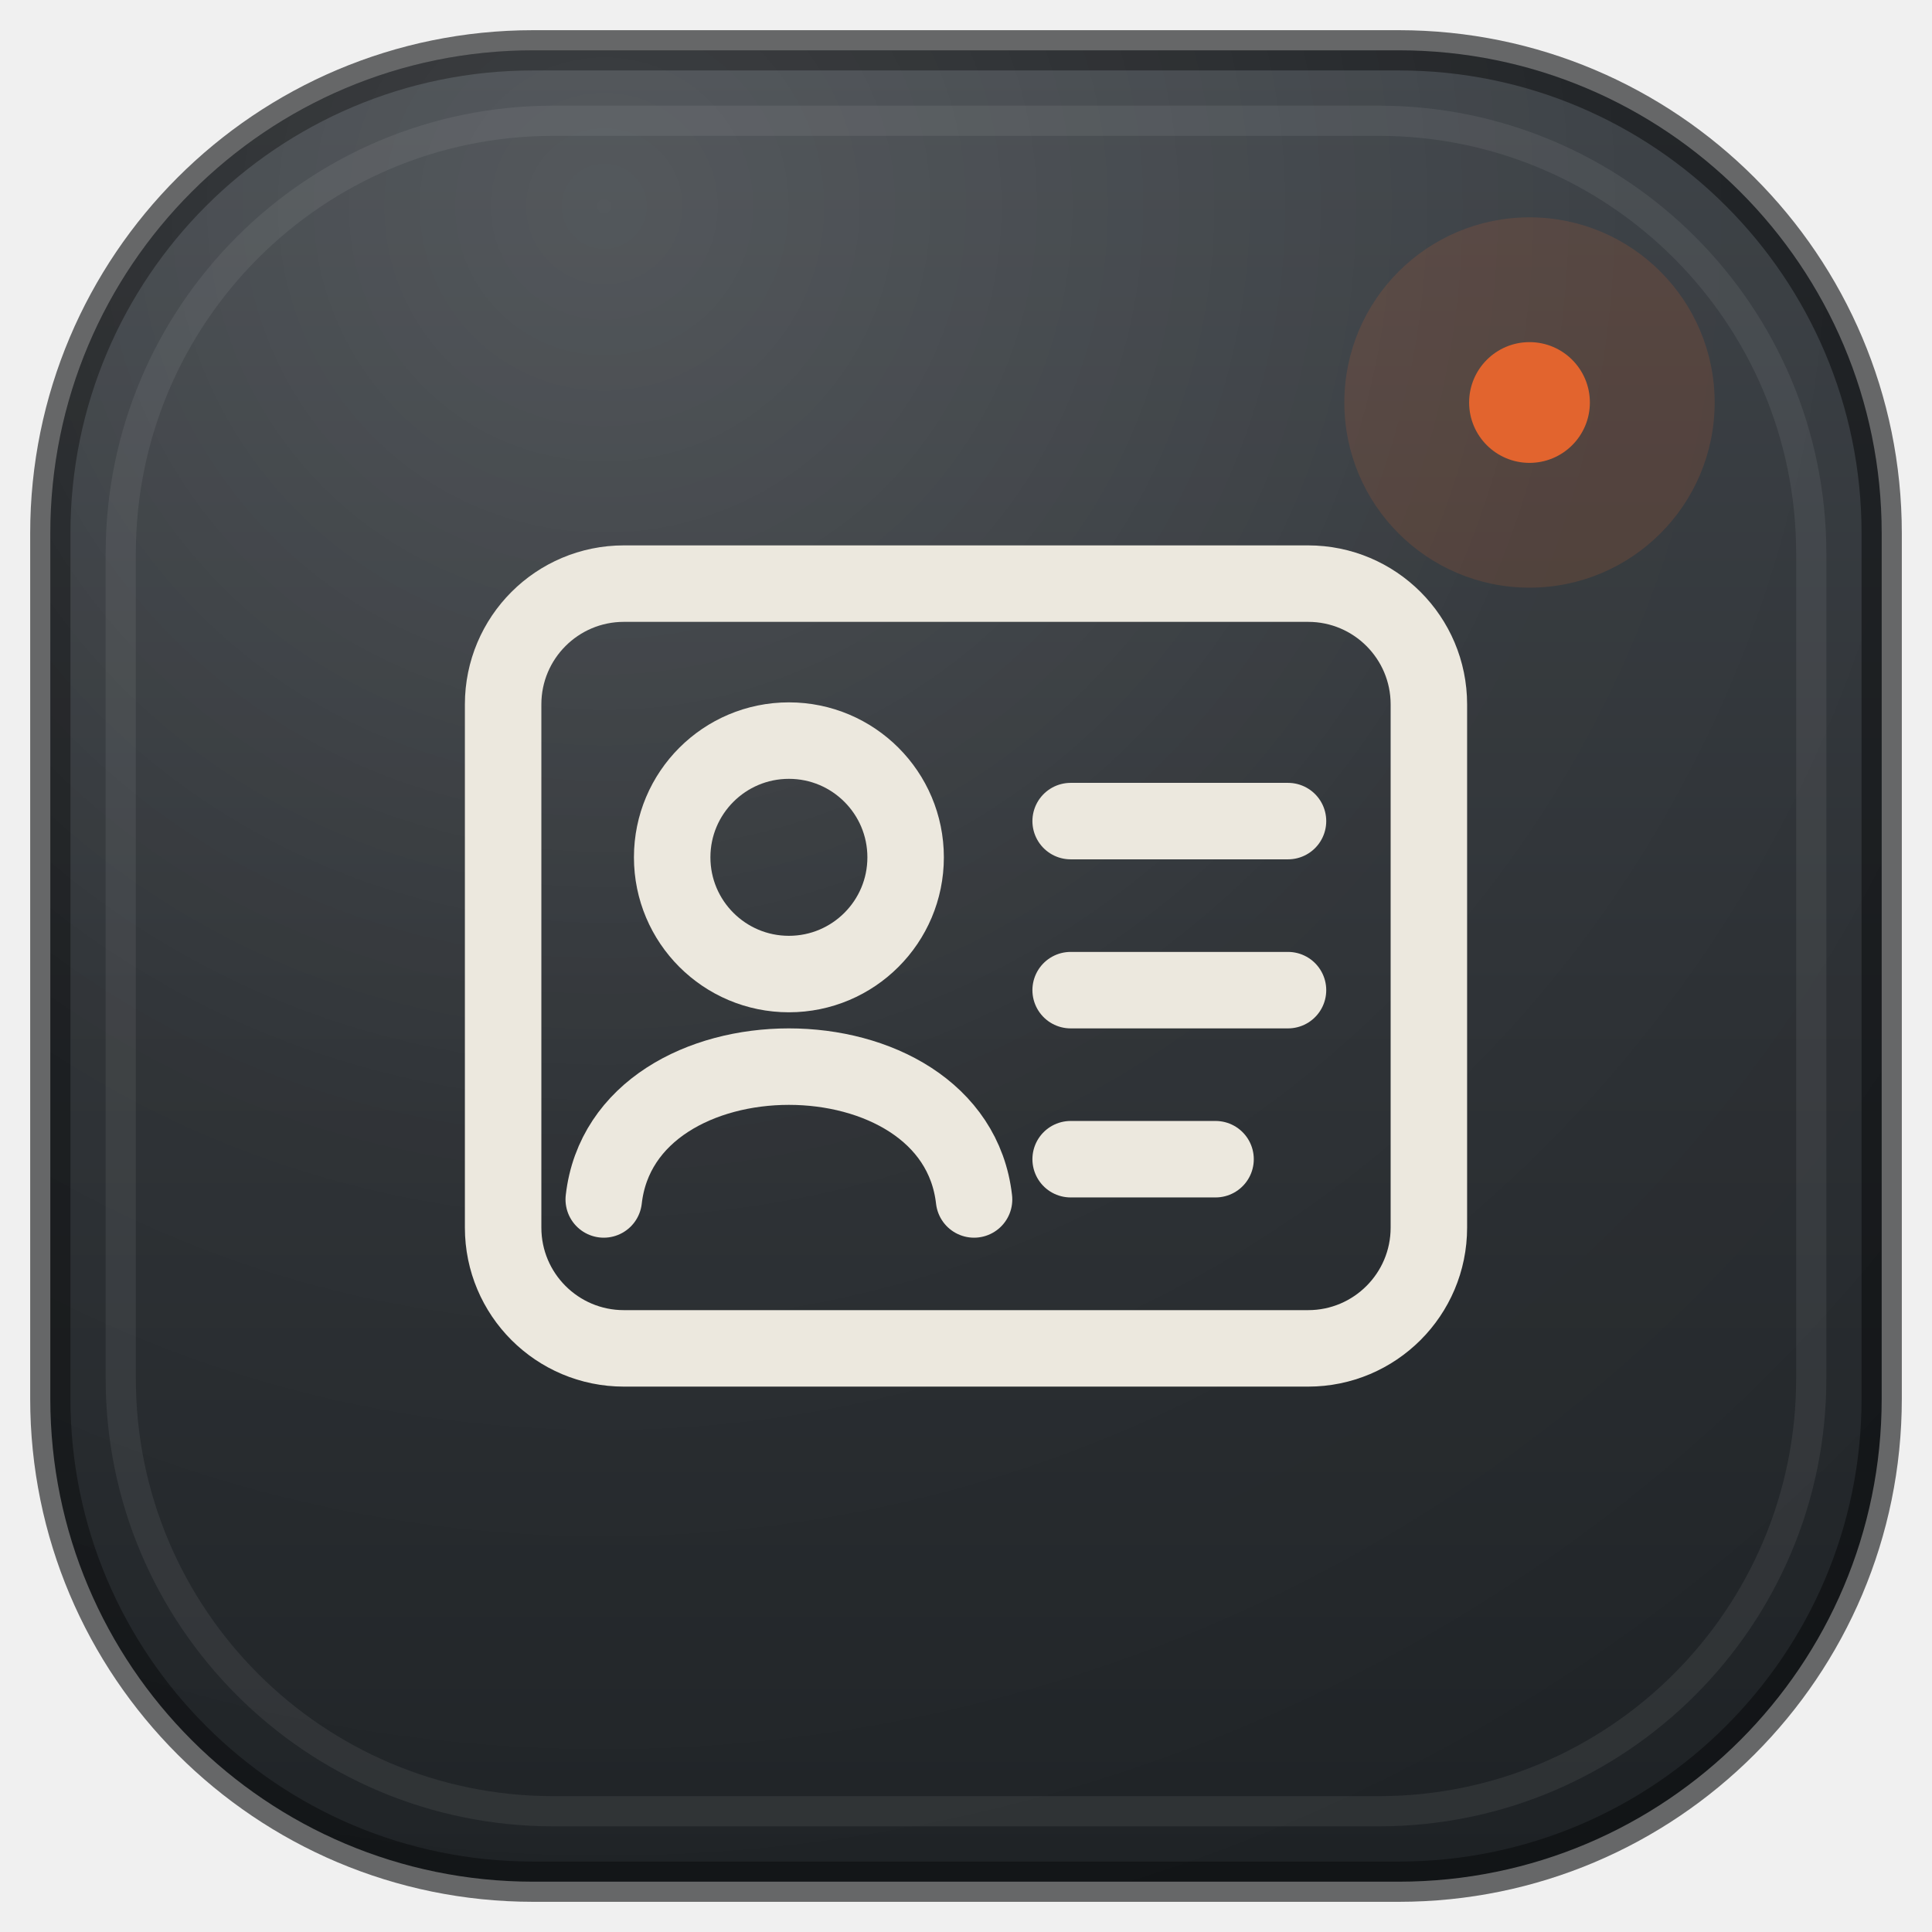
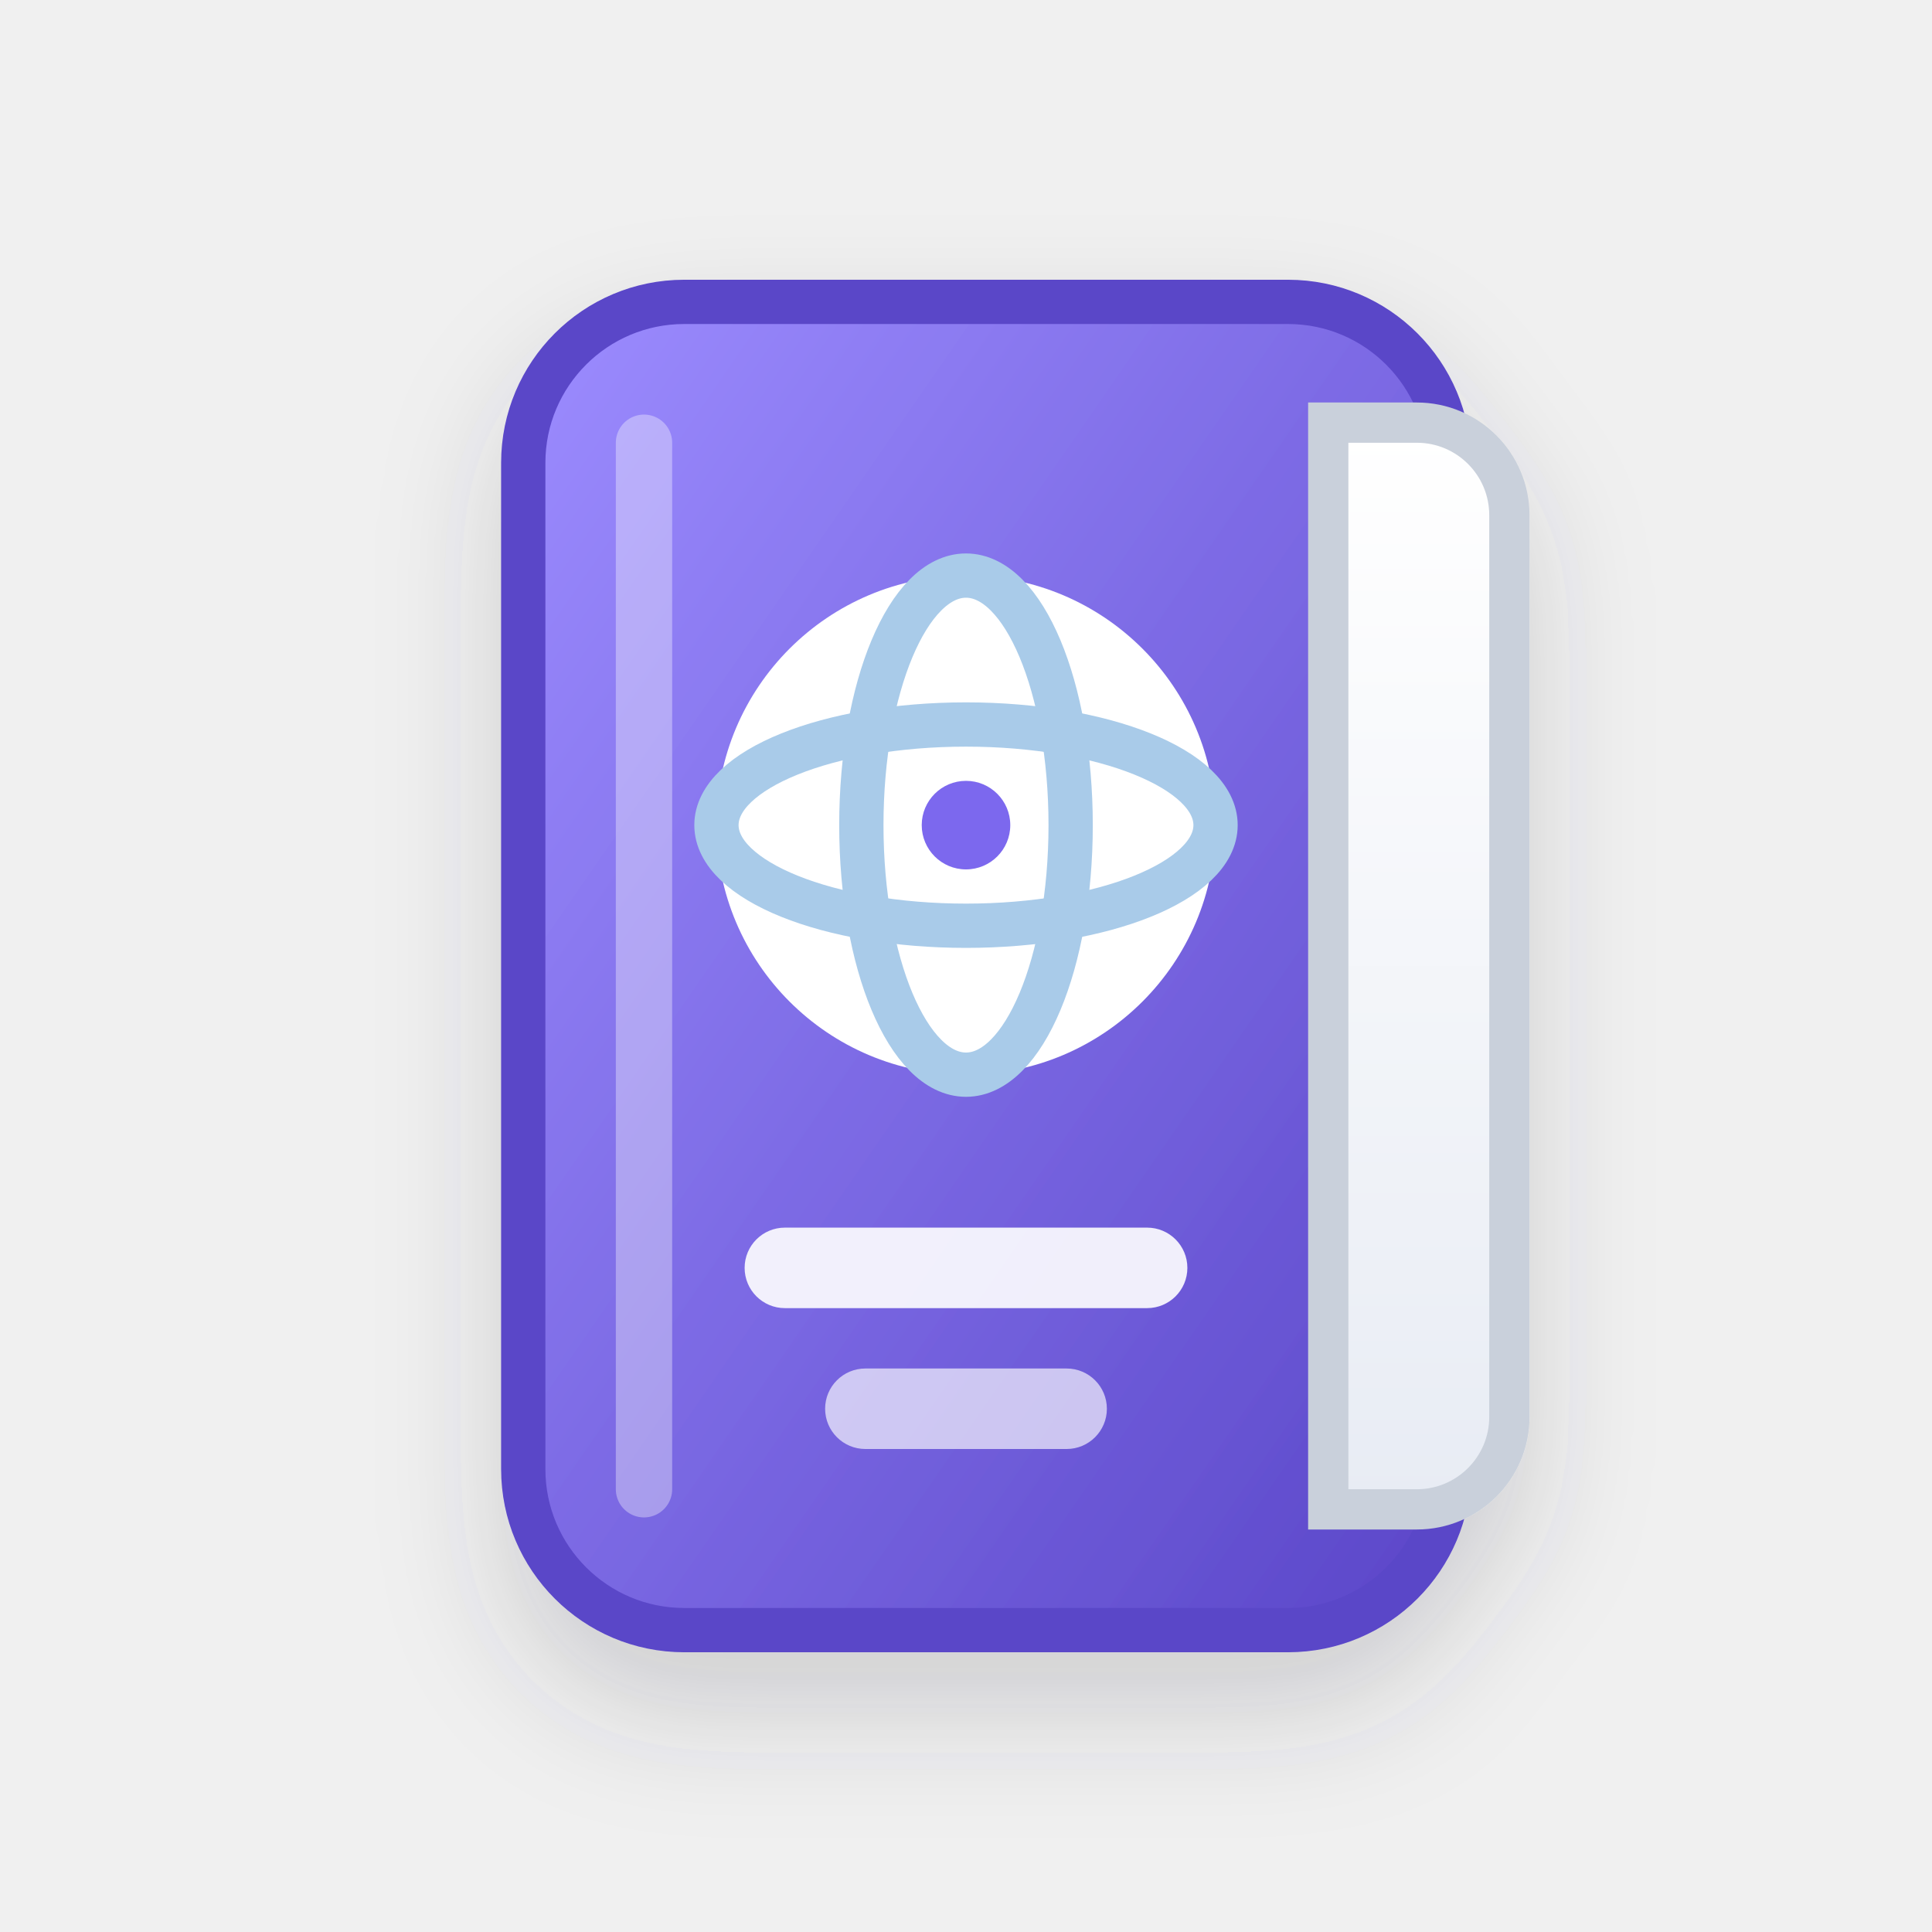
<svg xmlns="http://www.w3.org/2000/svg" width="48" height="48" viewBox="0 0 48 48">
  <defs>
-     <linearGradient id="plate" x1="0" y1="0" x2="0" y2="1">
-       <stop offset="0" stop-color="#3a3f44" />
-       <stop offset=".52" stop-color="#2a2e32" />
-       <stop offset="1" stop-color="#1e2225" />
+     <linearGradient id="w" x1="0" y1="0" x2="0" y2="1">
+       <stop offset="0" stop-color="#fff" />
+       <stop offset="1" stop-color="#e8ecf4" />
    </linearGradient>
-     <radialGradient id="sheen" cx=".3" cy=".08" r="1">
-       <stop offset="0" stop-color="#fff" stop-opacity=".14" />
-       <stop offset=".55" stop-color="#fff" stop-opacity=".03" />
-       <stop offset="1" stop-color="#fff" stop-opacity="0" />
-     </radialGradient>
+     <linearGradient id="a" x1="0" y1="0" x2="1" y2="1">
+       <stop offset="0" stop-color="#9c8cff" />
+       <stop offset="1" stop-color="#5a46c8" />
+     </linearGradient>
+     <filter id="ds" x="-25%" y="-25%" width="150%" height="150%">
+       <feDropShadow dx="0" dy="1.5" stdDeviation="1.5" flood-color="#3f3f46" flood-opacity=".18" />
+     </filter>
  </defs>
-   <rect x="1.25" y="1.25" width="45.5" height="45.5" rx="12" fill="url(#plate)" stroke="#0a0c0e" stroke-opacity=".6" />
-   <rect x="1.25" y="1.25" width="45.5" height="45.5" rx="12" fill="url(#sheen)" />
-   <rect x="3" y="3" width="42" height="42" rx="10.75" fill="none" stroke="#fff" stroke-opacity=".07" stroke-width=".75" />
-   <circle cx="38" cy="10" r="4.6" fill="#e2642e" opacity=".16" />
-   <circle cx="38" cy="10" r="1.5" fill="#e2642e" />
-   <g fill="none" stroke="#ece8de" stroke-width="1.9" stroke-linecap="round" stroke-linejoin="round">
-     <rect x="12.5" y="14.5" width="23" height="19" rx="3" />
-     <circle cx="19.6" cy="21.3" r="2.9" />
-     <path d="M15 29.8c.5-4.4 8.7-4.4 9.2 0" />
-     <path d="M26.6 20.4h5.4M26.6 24.6h5.4M26.6 28.8h3.6" />
+   <g filter="url(#ds)">
+     <rect x="13" y="7.5" width="23" height="33" rx="4" fill="url(#a)" stroke="#5a46c8" stroke-width="1.1" />
+     <path d="M33 10.5h2.2a2.3 2.3 0 0 1 2.3 2.3v22.4a2.3 2.3 0 0 1-2.3 2.3H33z" fill="url(#w)" stroke="#c9d0db" stroke-width="1" />
+     <circle cx="24" cy="20.5" r="6.2" fill="#fff" />
+     <ellipse cx="24" cy="20.5" rx="6.2" ry="2.5" fill="none" stroke="#a9cbe9" stroke-width="1.1" />
+     <ellipse cx="24" cy="20.5" rx="2.6" ry="6.2" fill="none" stroke="#a9cbe9" stroke-width="1.1" />
+     <circle cx="24" cy="20.5" r="1.1" fill="#7b68ee" />
+     <rect x="18.5" y="30.5" width="11" height="2" rx="1" fill="#fff" opacity=".9" />
+     <rect x="20.5" y="34" width="7" height="2" rx="1" fill="#fff" opacity=".65" />
+     <path d="M16 11v26" stroke="#fff" stroke-opacity=".35" stroke-width="1.4" stroke-linecap="round" />
  </g>
</svg>
